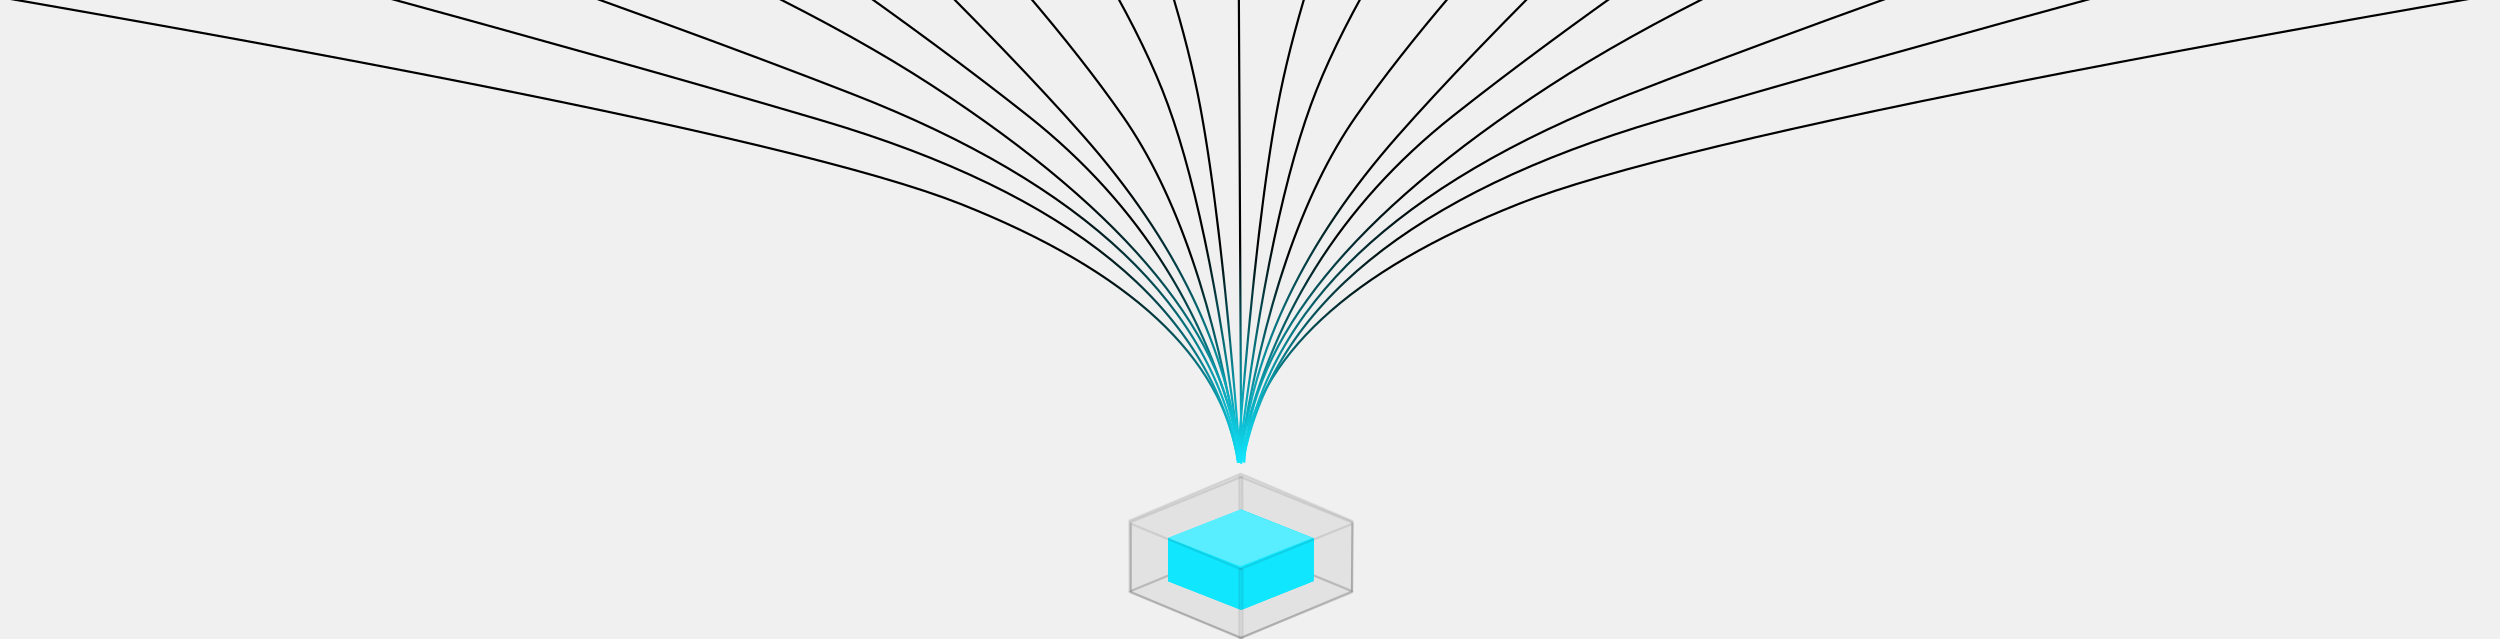
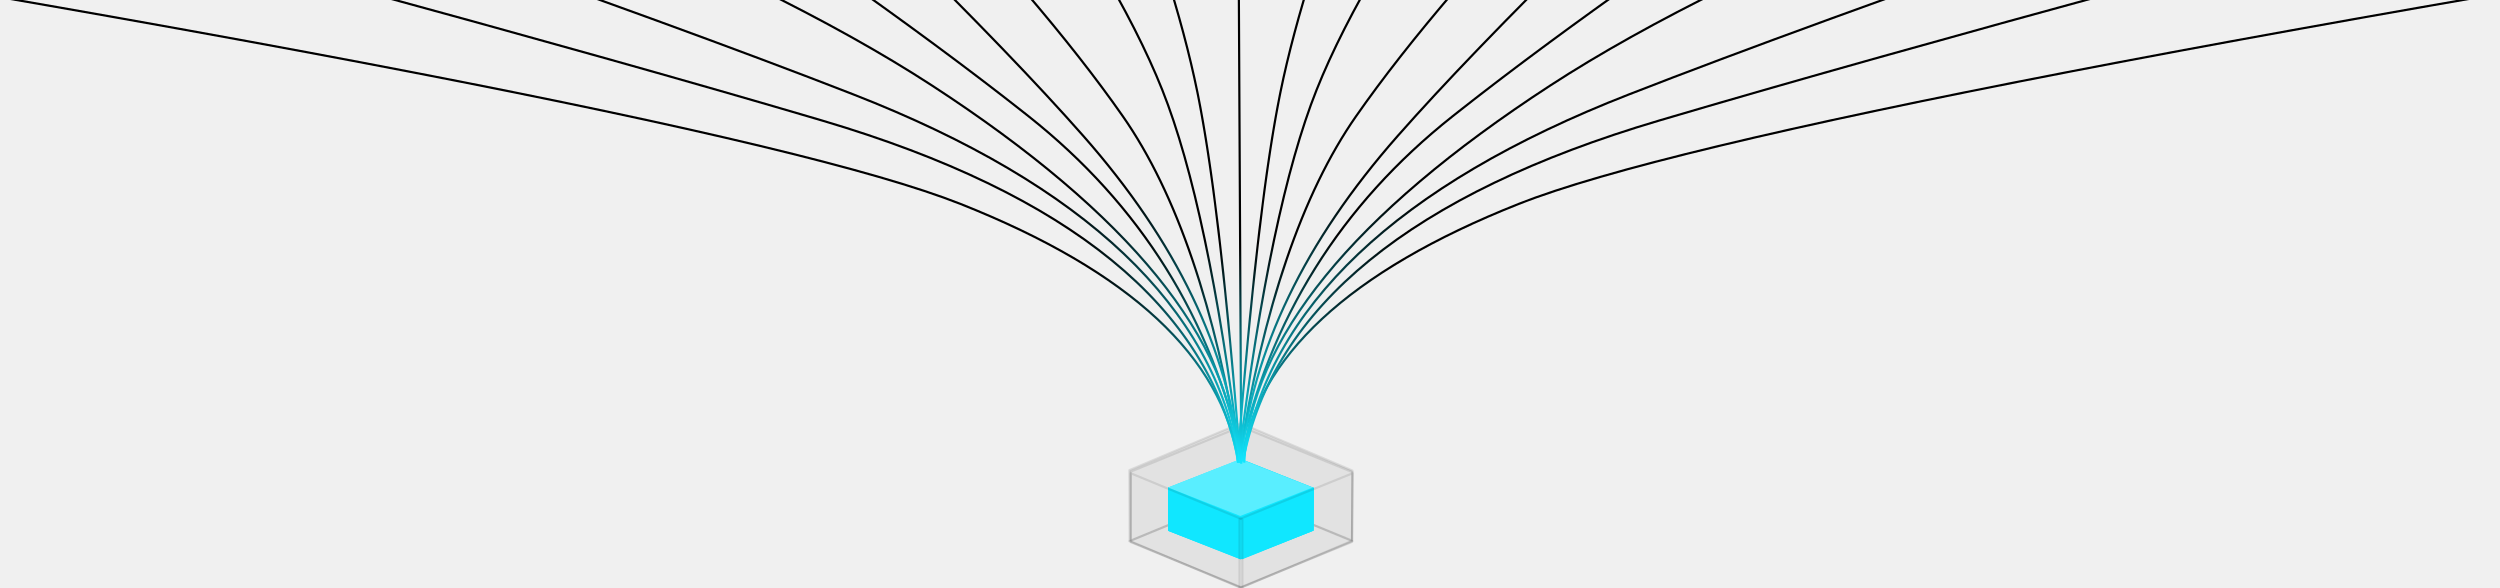
- <svg xmlns="http://www.w3.org/2000/svg" width="1140px" height="291px" viewBox="0 0 1140 291" version="1.1">
+ <svg xmlns="http://www.w3.org/2000/svg" width="1140px" height="268px" viewBox="0 0 1140 268" version="1.1">
  <defs>
    <linearGradient x1="50%" y1="66.748%" x2="50%" y2="100%" id="linearGradient-1">
      <stop stop-color="#000000" offset="0%" />
      <stop stop-color="#10E7FF" offset="100%" />
    </linearGradient>
    <linearGradient x1="50%" y1="66.748%" x2="50%" y2="100%" id="linearGradient-2">
      <stop stop-color="#000000" offset="0%" />
      <stop stop-color="#10E7FF" offset="100%" />
    </linearGradient>
    <linearGradient x1="50%" y1="66.748%" x2="50%" y2="100%" id="linearGradient-3">
      <stop stop-color="#000000" offset="0%" />
      <stop stop-color="#10E7FF" offset="100%" />
    </linearGradient>
    <linearGradient x1="50%" y1="66.748%" x2="50%" y2="100%" id="linearGradient-4">
      <stop stop-color="#000000" offset="0%" />
      <stop stop-color="#10E7FF" offset="100%" />
    </linearGradient>
    <linearGradient x1="50%" y1="66.748%" x2="50%" y2="100%" id="linearGradient-5">
      <stop stop-color="#000000" offset="0%" />
      <stop stop-color="#10E7FF" offset="100%" />
    </linearGradient>
    <linearGradient x1="50%" y1="66.748%" x2="50%" y2="100%" id="linearGradient-6">
      <stop stop-color="#000000" offset="0%" />
      <stop stop-color="#10E7FF" offset="100%" />
    </linearGradient>
    <linearGradient x1="50%" y1="66.748%" x2="50%" y2="100%" id="linearGradient-7">
      <stop stop-color="#000000" offset="0%" />
      <stop stop-color="#10E7FF" offset="100%" />
    </linearGradient>
    <linearGradient x1="50%" y1="66.748%" x2="50%" y2="100%" id="linearGradient-8">
      <stop stop-color="#000000" offset="0%" />
      <stop stop-color="#10E7FF" offset="100%" />
    </linearGradient>
    <linearGradient x1="50%" y1="66.748%" x2="50%" y2="100%" id="linearGradient-9">
      <stop stop-color="#000000" offset="0%" />
      <stop stop-color="#10E7FF" offset="100%" />
    </linearGradient>
    <linearGradient x1="50%" y1="66.748%" x2="50%" y2="100%" id="linearGradient-10">
      <stop stop-color="#000000" offset="0%" />
      <stop stop-color="#10E7FF" offset="100%" />
    </linearGradient>
  </defs>
  <g id="Custom-Preset" stroke="none" stroke-width="1" fill="none" fill-rule="evenodd">
-     <g id="Download" transform="translate(-340, -166)">
-       <g id="Box" transform="translate(855, 382)">
+     <g id="Download" transform="translate(-340, -320)">
+       <g id="Box" transform="translate(855, 513)">
        <polygon id="Stroke-1" stroke-opacity="0.096" stroke="#000000" stroke-linecap="round" stroke-linejoin="round" points="0 53.805 50.87 75 101.739 53.805 50.87 32.609" />
        <polygon id="Stroke-7" stroke-opacity="0.096" stroke="#000000" stroke-linecap="round" stroke-linejoin="round" points="50.217 1.304 101.739 22.31 101.489 53.478 50.324 32.7" />
        <polygon id="Stroke-9" stroke-opacity="0.096" stroke="#000000" stroke-linecap="round" stroke-linejoin="round" points="0.652 22.041 0.652 53.478 51.522 32.672 51.416 1.304" />
        <polygon id="Fill-11" fill-opacity="0.061" fill="#000000" points="0.105 53.644 0 21.37 50.762 0 101.739 21.585 101.572 53.568 50.762 75" />
        <polygon id="Stroke-13" stroke-opacity="0.096" stroke="#000000" stroke-linecap="round" stroke-linejoin="round" points="0.105 53.644 0 21.37 50.762 0 101.739 21.585 101.572 53.568 50.762 75" />
        <g id="Vector" transform="translate(17.6087, 16.30435)">
          <polygon id="Fill-21" fill="#10E7FF" points="0 32.753 32.975 45.74 65.948 32.753 32.975 19.764" />
          <polygon id="Fill-22" fill="#10E7FF" points="0 12.988 0 32.706 33.834 45.74 33.834 26.19" />
          <polygon id="Fill-23" fill="#10E7FF" points="33.834 26.088 66.522 12.988 66.361 32.639 33.834 45.74" />
          <polygon id="Fill-24" fill="#10E7FF" points="33.261 0 66.522 13.186 66.36 32.752 33.329 19.709" />
          <polygon id="Fill-25" fill="#10E7FF" points="0 13.017 0 32.752 33.261 19.691 33.192 0" />
          <polygon id="Fill-26" fill="#10E7FF" points="0.069 32.715 0 13.033 33.191 0 66.522 13.164 66.412 32.669 33.191 45.74" />
          <polygon id="Fill-21-Copy" fill-opacity="0.307" fill="#FFFFFF" points="0 12.989 32.975 25.976 65.948 12.989 32.975 0" />
        </g>
        <polygon id="Stroke-3" stroke-opacity="0.096" stroke="#000000" stroke-linecap="round" stroke-linejoin="round" points="0.652 22.826 0.652 54.237 51.522 75 51.522 43.857" />
        <polygon id="Stroke-5" stroke-opacity="0.096" stroke="#000000" stroke-linecap="round" stroke-linejoin="round" points="50.217 43.696 101.739 22.826 101.488 54.131 50.217 75" />
      </g>
      <g id="Lines" fill-rule="nonzero">
-         <path d="M1809.995,376.427 C1802.964,328.549 1760.666,289.261 1683.184,258.535 C1606.574,228.155 1351.958,178.846 919.245,110.581 L905.584,108.428 L905.428,109.416 L905.922,109.494 C1346.538,178.819 1605.533,228.818 1682.816,259.465 C1760,290.072 1802.036,329.118 1809.005,376.573 L1809.078,377.067 L1810.067,376.922 L1809.995,376.427 Z" id="Line-Copy" fill="url(#linearGradient-1)" transform="translate(1357.748, 242.7479) scale(-1, 1) translate(-1357.748, -242.7479) " />
-         <path d="M1665.991,375.404 C1652.281,305.52 1588.969,253.901 1476.142,220.521 L1469.497,218.56 C1359.551,186.195 1180.025,137.264 930.919,71.767 L906.643,65.389 L906.389,66.357 L922.78,70.662 C1181.091,138.542 1365.451,188.815 1475.858,221.479 C1588.365,254.765 1651.385,306.146 1665.009,375.596 L1665.106,376.087 L1666.087,375.894 L1665.991,375.404 Z" id="Line-5-Copy" fill="url(#linearGradient-2)" transform="translate(1286.238, 220.7382) scale(-1, 1) translate(-1286.238, -220.7382) " />
-         <path d="M1639.494,375.92 C1628.127,305.716 1569.33,249.925 1463.182,208.534 C1359.292,168.024 1179.214,105.105 922.943,19.778 L906.683,14.368 L906.368,15.317 L922.627,20.726 L937.911,25.819 C1186.055,108.557 1361.026,169.773 1462.818,209.466 C1568.67,250.741 1627.206,306.284 1638.506,376.08 L1638.586,376.573 L1639.573,376.414 L1639.494,375.92 Z" id="Line-3-Copy" fill="url(#linearGradient-3)" transform="translate(1272.971, 195.4706) scale(-1, 1) translate(-1272.971, -195.4706) " />
-         <path d="M1535.004,376.475 C1532.17,320.626 1485.573,263.341 1395.273,204.581 C1305.947,146.455 1145.752,81.663 914.671,10.19 L907.169,7.875 L906.875,8.831 L907.353,8.978 C1142.132,81.283 1304.597,146.769 1394.727,205.419 C1484.786,264.022 1531.192,321.071 1534.005,376.525 L1534.03,377.025 L1535.029,376.974 L1535.004,376.475 Z" id="Line-2-Copy" fill="url(#linearGradient-4)" transform="translate(1220.952, 192.4498) scale(-1, 1) translate(-1220.952, -192.4498) " />
-         <path d="M1220.116,376.094 L1221.094,375.884 L1220.989,375.395 C1207.298,311.615 1174.735,259.347 1123.31,218.608 L1120.267,216.204 C1070.15,176.749 1000.358,127.764 910.888,69.249 L904.854,65.308 L904.308,66.146 L910.34,70.086 L915.792,73.656 C1004.436,131.767 1073.402,180.346 1122.69,219.392 C1173.42,259.581 1205.718,311.012 1219.596,373.702 L1220.116,376.094 Z" id="Line-9-Copy" fill="url(#linearGradient-5)" transform="translate(1062.701, 220.7009) scale(-1, 1) translate(-1062.701, -220.7009) " />
-         <path d="M1208.997,376.449 C1203.757,325.505 1179.878,275.91 1137.375,227.669 C1095.348,179.968 1019.45,105.321 909.676,3.72 L905.972,0.293 L905.293,1.028 L912.312,7.523 L918.75,13.493 C1023.255,110.472 1095.882,182.087 1136.625,228.331 C1178.997,276.423 1202.785,325.828 1208.003,376.551 L1208.054,377.049 L1209.049,376.946 L1208.997,376.449 Z" id="Line-4-Copy" fill="url(#linearGradient-6)" transform="translate(1057.171, 188.671) scale(-1, 1) translate(-1057.171, -188.671) " />
-         <path d="M905.01,90.293 L904.293,90.99 L907.546,94.339 L910.365,97.252 C956.175,144.697 990.917,185.376 1014.59,219.286 C1038.961,254.195 1056.66,305.933 1067.674,374.495 L1068.084,377.072 L1069.072,376.916 L1068.994,376.422 C1057.983,306.687 1040.127,254.119 1015.41,218.714 C990.972,183.709 954.775,141.522 906.815,92.15 L905.01,90.293 Z" id="Line-6-Copy" fill="url(#linearGradient-7)" transform="translate(986.6824, 233.6824) scale(-1, 1) translate(-986.6824, -233.6824) " />
-         <path d="M1020.066,376.058 L1021.058,375.934 L1020.996,375.438 C1011.418,298.427 999.577,242.224 985.464,206.815 C971.636,172.117 945.73,128.493 907.745,75.935 L905.11,72.302 L904.302,72.89 L904.596,73.294 C943.814,127.235 970.461,171.869 984.536,207.185 C998.469,242.145 1010.198,297.508 1019.716,373.26 L1020.066,376.058 Z" id="Line-8-Copy" fill="url(#linearGradient-8)" transform="translate(962.6797, 224.1797) scale(-1, 1) translate(-962.6797, -224.1797) " />
-         <path d="M964.04,376.037 L965.037,375.96 L964.461,368.576 L963.769,359.93 C958.214,291.516 952.192,241.19 945.701,208.943 L945.49,207.9 C938.576,174.02 925.463,132.819 906.154,84.294 L904.778,80.85 L903.85,81.222 L904.036,81.686 C923.977,131.455 937.468,173.594 944.51,208.1 L944.932,210.196 L945.34,212.279 C951.927,246.332 958.031,299.244 963.649,371.006 L964.04,376.037 Z" id="Line-6-Copy-2" fill="url(#linearGradient-9)" transform="translate(934.4434, 228.4434) scale(-1, 1) translate(-934.4434, -228.4434) " />
-         <polygon id="Line-7" fill="url(#linearGradient-10)" points="905.503 377.503 906.503 377.497 904.997 80.997 903.997 81.003" />
-         <path d="M905.04,376.037 L906.037,375.96 L905.461,368.576 L904.769,359.93 C899.214,291.516 893.192,241.19 886.701,208.943 L886.49,207.9 C879.576,174.02 866.463,132.819 847.154,84.294 L845.778,80.85 L844.85,81.222 L845.036,81.686 C864.977,131.455 878.468,173.594 885.51,208.1 L885.932,210.196 L886.34,212.279 C892.927,246.332 899.031,299.244 904.649,371.006 L905.04,376.037 Z" id="Line-6" fill="url(#linearGradient-9)" />
-         <path d="M905.066,376.058 L906.058,375.934 L905.996,375.438 C896.418,298.427 884.577,242.224 870.464,206.815 C856.636,172.117 830.73,128.493 792.745,75.935 L790.11,72.302 L789.302,72.89 L789.596,73.294 C828.814,127.235 855.461,171.869 869.536,207.185 C883.469,242.145 895.198,297.508 904.716,373.26 L905.066,376.058 Z" id="Line-8" fill="url(#linearGradient-8)" />
-         <path d="M742.01,90.293 L741.293,90.99 L744.546,94.339 L747.365,97.252 C793.175,144.697 827.917,185.376 851.59,219.286 C875.961,254.195 893.66,305.933 904.674,374.495 L905.084,377.072 L906.072,376.916 L905.994,376.422 C894.983,306.687 877.127,254.119 852.41,218.714 C827.972,183.709 791.775,141.522 743.815,92.15 L742.01,90.293 Z" id="Line-6" fill="url(#linearGradient-7)" />
-         <path d="M905.997,376.449 C900.757,325.505 876.878,275.91 834.375,227.669 C792.348,179.968 716.45,105.321 606.676,3.72 L602.972,0.293 L602.293,1.028 L609.312,7.523 L615.75,13.493 C720.255,110.472 792.882,182.087 833.625,228.331 C875.997,276.423 899.785,325.828 905.003,376.551 L905.054,377.049 L906.049,376.946 L905.997,376.449 Z" id="Line-4" fill="url(#linearGradient-6)" />
-         <path d="M906.116,376.094 L907.094,375.884 L906.989,375.395 C893.298,311.615 860.735,259.347 809.31,218.608 L806.267,216.204 C756.15,176.749 686.358,127.764 596.888,69.249 L590.854,65.308 L590.308,66.146 L596.34,70.086 L601.792,73.656 C690.436,131.767 759.402,180.346 808.69,219.392 C859.42,259.581 891.718,311.012 905.596,373.702 L906.116,376.094 Z" id="Line-9" fill="url(#linearGradient-5)" />
-         <path d="M905.004,376.475 C902.17,320.626 855.573,263.341 765.273,204.581 C675.947,146.455 515.752,81.663 284.671,10.19 L277.169,7.875 L276.875,8.831 L277.353,8.978 C512.132,81.283 674.597,146.769 764.727,205.419 C854.786,264.022 901.192,321.071 904.005,376.525 L904.03,377.025 L905.029,376.974 L905.004,376.475 Z" id="Line-2" fill="url(#linearGradient-4)" />
-         <path d="M905.494,375.92 C894.127,305.716 835.33,249.925 729.182,208.534 C625.292,168.024 445.214,105.105 188.943,19.778 L172.683,14.368 L172.368,15.317 L188.627,20.726 L203.911,25.819 C452.055,108.557 627.026,169.773 728.818,209.466 C834.67,250.741 893.206,306.284 904.506,376.08 L904.586,376.573 L905.573,376.414 L905.494,375.92 Z" id="Line-3" fill="url(#linearGradient-3)" />
-         <path d="M904.991,375.404 C891.281,305.52 827.969,253.901 715.142,220.521 L708.497,218.56 C598.551,186.195 419.025,137.264 169.919,71.767 L145.643,65.389 L145.389,66.357 L161.78,70.662 C420.091,138.542 604.451,188.815 714.858,221.479 C827.365,254.765 890.385,306.146 904.009,375.596 L904.106,376.087 L905.087,375.894 L904.991,375.404 Z" id="Line-5" fill="url(#linearGradient-2)" />
-         <path d="M904.995,376.427 C897.964,328.549 855.666,289.261 778.184,258.535 C701.574,228.155 446.958,178.846 14.245,110.581 L0.584,108.428 L0.428,109.416 L0.922,109.494 C441.538,178.819 700.533,228.818 777.816,259.465 C855,290.072 897.036,329.118 904.005,376.573 L904.078,377.067 L905.067,376.922 L904.995,376.427 Z" id="Line" fill="url(#linearGradient-1)" />
+         <path d="M1809.995,530.427 C1802.964,482.549 1760.666,443.261 1683.184,412.535 C1606.574,382.155 1351.958,332.846 919.245,264.581 L905.584,262.428 L905.428,263.416 L905.922,263.494 C1346.538,332.819 1605.533,382.818 1682.816,413.465 C1760,444.072 1802.036,483.118 1809.005,530.573 L1809.078,531.067 L1810.067,530.922 L1809.995,530.427 Z" id="Line-Copy" fill="url(#linearGradient-1)" transform="translate(1357.748, 396.7479) scale(-1, 1) translate(-1357.748, -396.7479) " />
+         <path d="M1665.991,529.404 C1652.281,459.52 1588.969,407.901 1476.142,374.521 L1469.497,372.56 C1359.551,340.195 1180.025,291.264 930.919,225.767 L906.643,219.389 L906.389,220.357 L922.78,224.662 C1181.091,292.542 1365.451,342.815 1475.858,375.479 C1588.365,408.765 1651.385,460.146 1665.009,529.596 L1665.106,530.087 L1666.087,529.894 L1665.991,529.404 Z" id="Line-5-Copy" fill="url(#linearGradient-2)" transform="translate(1286.238, 374.7382) scale(-1, 1) translate(-1286.238, -374.7382) " />
+         <path d="M1639.494,529.92 C1628.127,459.716 1569.33,403.925 1463.182,362.534 C1359.292,322.024 1179.214,259.105 922.943,173.778 L906.683,168.368 L906.368,169.317 L922.627,174.726 L937.911,179.819 C1186.055,262.557 1361.026,323.773 1462.818,363.466 C1568.67,404.741 1627.206,460.284 1638.506,530.08 L1638.586,530.573 L1639.573,530.414 L1639.494,529.92 Z" id="Line-3-Copy" fill="url(#linearGradient-3)" transform="translate(1272.971, 349.4706) scale(-1, 1) translate(-1272.971, -349.4706) " />
+         <path d="M1535.004,530.475 C1532.17,474.626 1485.573,417.341 1395.273,358.581 C1305.947,300.455 1145.752,235.663 914.671,164.19 L907.169,161.875 L906.875,162.831 L907.353,162.978 C1142.132,235.283 1304.597,300.769 1394.727,359.419 C1484.786,418.022 1531.192,475.071 1534.005,530.525 L1534.03,531.025 L1535.029,530.974 L1535.004,530.475 Z" id="Line-2-Copy" fill="url(#linearGradient-4)" transform="translate(1220.952, 346.4498) scale(-1, 1) translate(-1220.952, -346.4498) " />
+         <path d="M1220.116,530.094 L1221.094,529.884 L1220.989,529.395 C1207.298,465.615 1174.735,413.347 1123.31,372.608 L1120.267,370.204 C1070.15,330.749 1000.358,281.764 910.888,223.249 L904.854,219.308 L904.308,220.146 L910.34,224.086 L915.792,227.656 C1004.436,285.767 1073.402,334.346 1122.69,373.392 C1173.42,413.581 1205.718,465.012 1219.596,527.702 L1220.116,530.094 Z" id="Line-9-Copy" fill="url(#linearGradient-5)" transform="translate(1062.701, 374.7009) scale(-1, 1) translate(-1062.701, -374.7009) " />
+         <path d="M1208.997,530.449 C1203.757,479.505 1179.878,429.91 1137.375,381.669 C1095.348,333.968 1019.45,259.321 909.676,157.72 L905.972,154.293 L905.293,155.028 L912.312,161.523 L918.75,167.493 C1023.255,264.472 1095.882,336.087 1136.625,382.331 C1178.997,430.423 1202.785,479.828 1208.003,530.551 L1208.054,531.049 L1209.049,530.946 L1208.997,530.449 Z" id="Line-4-Copy" fill="url(#linearGradient-6)" transform="translate(1057.171, 342.671) scale(-1, 1) translate(-1057.171, -342.671) " />
+         <path d="M905.01,244.293 L904.293,244.99 L907.546,248.339 L910.365,251.252 C956.175,298.697 990.917,339.376 1014.59,373.286 C1038.961,408.195 1056.66,459.933 1067.674,528.495 L1068.084,531.072 L1069.072,530.916 L1068.994,530.422 C1057.983,460.687 1040.127,408.119 1015.41,372.714 C990.972,337.709 954.775,295.522 906.815,246.15 L905.01,244.293 Z" id="Line-6-Copy" fill="url(#linearGradient-7)" transform="translate(986.6824, 387.6824) scale(-1, 1) translate(-986.6824, -387.6824) " />
+         <path d="M1020.066,530.058 L1021.058,529.934 L1020.996,529.438 C1011.418,452.427 999.577,396.224 985.464,360.815 C971.636,326.117 945.73,282.493 907.745,229.935 L905.11,226.302 L904.302,226.89 L904.596,227.294 C943.814,281.235 970.461,325.869 984.536,361.185 C998.469,396.145 1010.198,451.508 1019.716,527.26 L1020.066,530.058 Z" id="Line-8-Copy" fill="url(#linearGradient-8)" transform="translate(962.6797, 378.1797) scale(-1, 1) translate(-962.6797, -378.1797) " />
+         <path d="M964.04,530.037 L965.037,529.96 L964.461,522.576 L963.769,513.93 C958.214,445.516 952.192,395.19 945.701,362.943 L945.49,361.9 C938.576,328.02 925.463,286.819 906.154,238.294 L904.778,234.85 L903.85,235.222 L904.036,235.686 C923.977,285.455 937.468,327.594 944.51,362.1 L944.932,364.196 L945.34,366.279 C951.927,400.332 958.031,453.244 963.649,525.006 L964.04,530.037 Z" id="Line-6-Copy-2" fill="url(#linearGradient-9)" transform="translate(934.4434, 382.4434) scale(-1, 1) translate(-934.4434, -382.4434) " />
+         <polygon id="Line-7" fill="url(#linearGradient-10)" points="905.503 531.503 906.503 531.497 904.997 234.997 903.997 235.003" />
+         <path d="M905.04,530.037 L906.037,529.96 L905.461,522.576 L904.769,513.93 C899.214,445.516 893.192,395.19 886.701,362.943 L886.49,361.9 C879.576,328.02 866.463,286.819 847.154,238.294 L845.778,234.85 L844.85,235.222 L845.036,235.686 C864.977,285.455 878.468,327.594 885.51,362.1 L885.932,364.196 L886.34,366.279 C892.927,400.332 899.031,453.244 904.649,525.006 L905.04,530.037 Z" id="Line-6" fill="url(#linearGradient-9)" />
+         <path d="M905.066,530.058 L906.058,529.934 L905.996,529.438 C896.418,452.427 884.577,396.224 870.464,360.815 C856.636,326.117 830.73,282.493 792.745,229.935 L790.11,226.302 L789.302,226.89 L789.596,227.294 C828.814,281.235 855.461,325.869 869.536,361.185 C883.469,396.145 895.198,451.508 904.716,527.26 L905.066,530.058 Z" id="Line-8" fill="url(#linearGradient-8)" />
+         <path d="M742.01,244.293 L741.293,244.99 L744.546,248.339 L747.365,251.252 C793.175,298.697 827.917,339.376 851.59,373.286 C875.961,408.195 893.66,459.933 904.674,528.495 L905.084,531.072 L906.072,530.916 L905.994,530.422 C894.983,460.687 877.127,408.119 852.41,372.714 C827.972,337.709 791.775,295.522 743.815,246.15 L742.01,244.293 Z" id="Line-6" fill="url(#linearGradient-7)" />
+         <path d="M905.997,530.449 C900.757,479.505 876.878,429.91 834.375,381.669 C792.348,333.968 716.45,259.321 606.676,157.72 L602.972,154.293 L602.293,155.028 L609.312,161.523 L615.75,167.493 C720.255,264.472 792.882,336.087 833.625,382.331 C875.997,430.423 899.785,479.828 905.003,530.551 L905.054,531.049 L906.049,530.946 L905.997,530.449 Z" id="Line-4" fill="url(#linearGradient-6)" />
+         <path d="M906.116,530.094 L907.094,529.884 L906.989,529.395 C893.298,465.615 860.735,413.347 809.31,372.608 L806.267,370.204 C756.15,330.749 686.358,281.764 596.888,223.249 L590.854,219.308 L590.308,220.146 L596.34,224.086 L601.792,227.656 C690.436,285.767 759.402,334.346 808.69,373.392 C859.42,413.581 891.718,465.012 905.596,527.702 L906.116,530.094 Z" id="Line-9" fill="url(#linearGradient-5)" />
+         <path d="M905.004,530.475 C902.17,474.626 855.573,417.341 765.273,358.581 C675.947,300.455 515.752,235.663 284.671,164.19 L277.169,161.875 L276.875,162.831 L277.353,162.978 C512.132,235.283 674.597,300.769 764.727,359.419 C854.786,418.022 901.192,475.071 904.005,530.525 L904.03,531.025 L905.029,530.974 L905.004,530.475 Z" id="Line-2" fill="url(#linearGradient-4)" />
+         <path d="M905.494,529.92 C894.127,459.716 835.33,403.925 729.182,362.534 C625.292,322.024 445.214,259.105 188.943,173.778 L172.683,168.368 L172.368,169.317 L188.627,174.726 L203.911,179.819 C452.055,262.557 627.026,323.773 728.818,363.466 C834.67,404.741 893.206,460.284 904.506,530.08 L904.586,530.573 L905.573,530.414 L905.494,529.92 Z" id="Line-3" fill="url(#linearGradient-3)" />
+         <path d="M904.991,529.404 C891.281,459.52 827.969,407.901 715.142,374.521 L708.497,372.56 C598.551,340.195 419.025,291.264 169.919,225.767 L145.643,219.389 L145.389,220.357 L161.78,224.662 C420.091,292.542 604.451,342.815 714.858,375.479 C827.365,408.765 890.385,460.146 904.009,529.596 L904.106,530.087 L905.087,529.894 L904.991,529.404 Z" id="Line-5" fill="url(#linearGradient-2)" />
+         <path d="M904.995,530.427 C897.964,482.549 855.666,443.261 778.184,412.535 C701.574,382.155 446.958,332.846 14.245,264.581 L0.584,262.428 L0.428,263.416 L0.922,263.494 C441.538,332.819 700.533,382.818 777.816,413.465 C855,444.072 897.036,483.118 904.005,530.573 L904.078,531.067 L905.067,530.922 L904.995,530.427 Z" id="Line" fill="url(#linearGradient-1)" />
      </g>
    </g>
  </g>
</svg>
